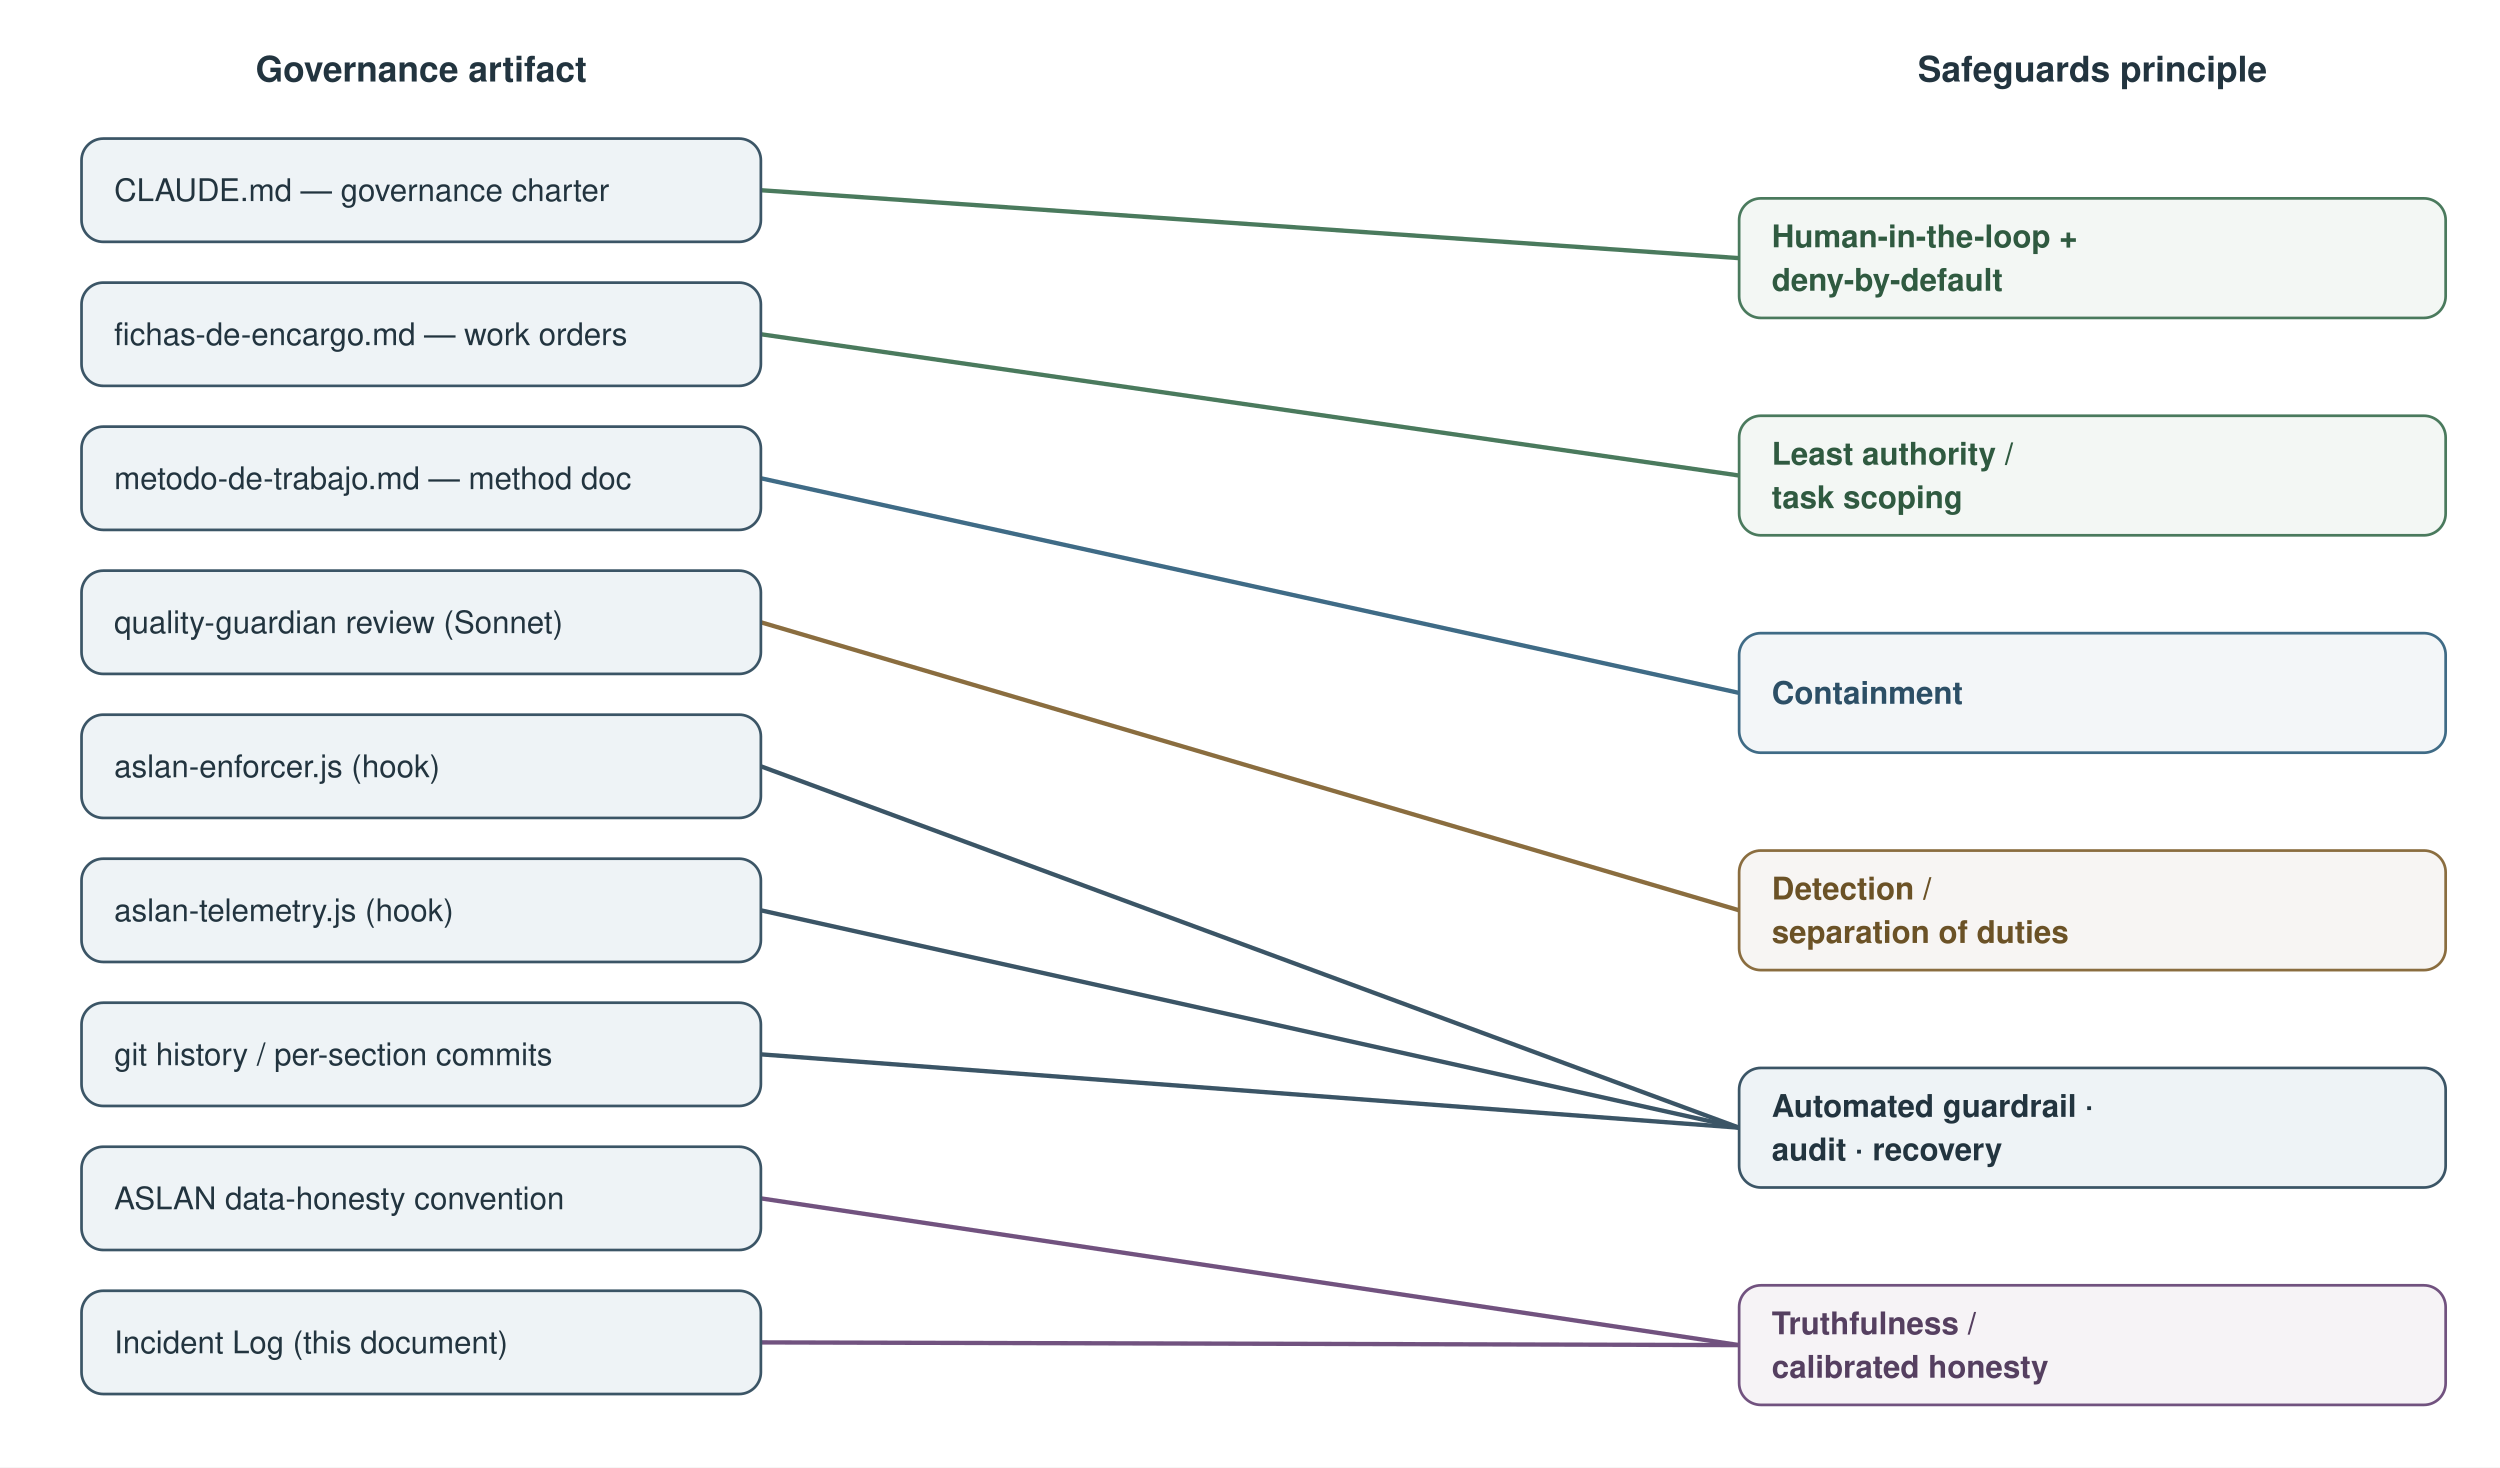
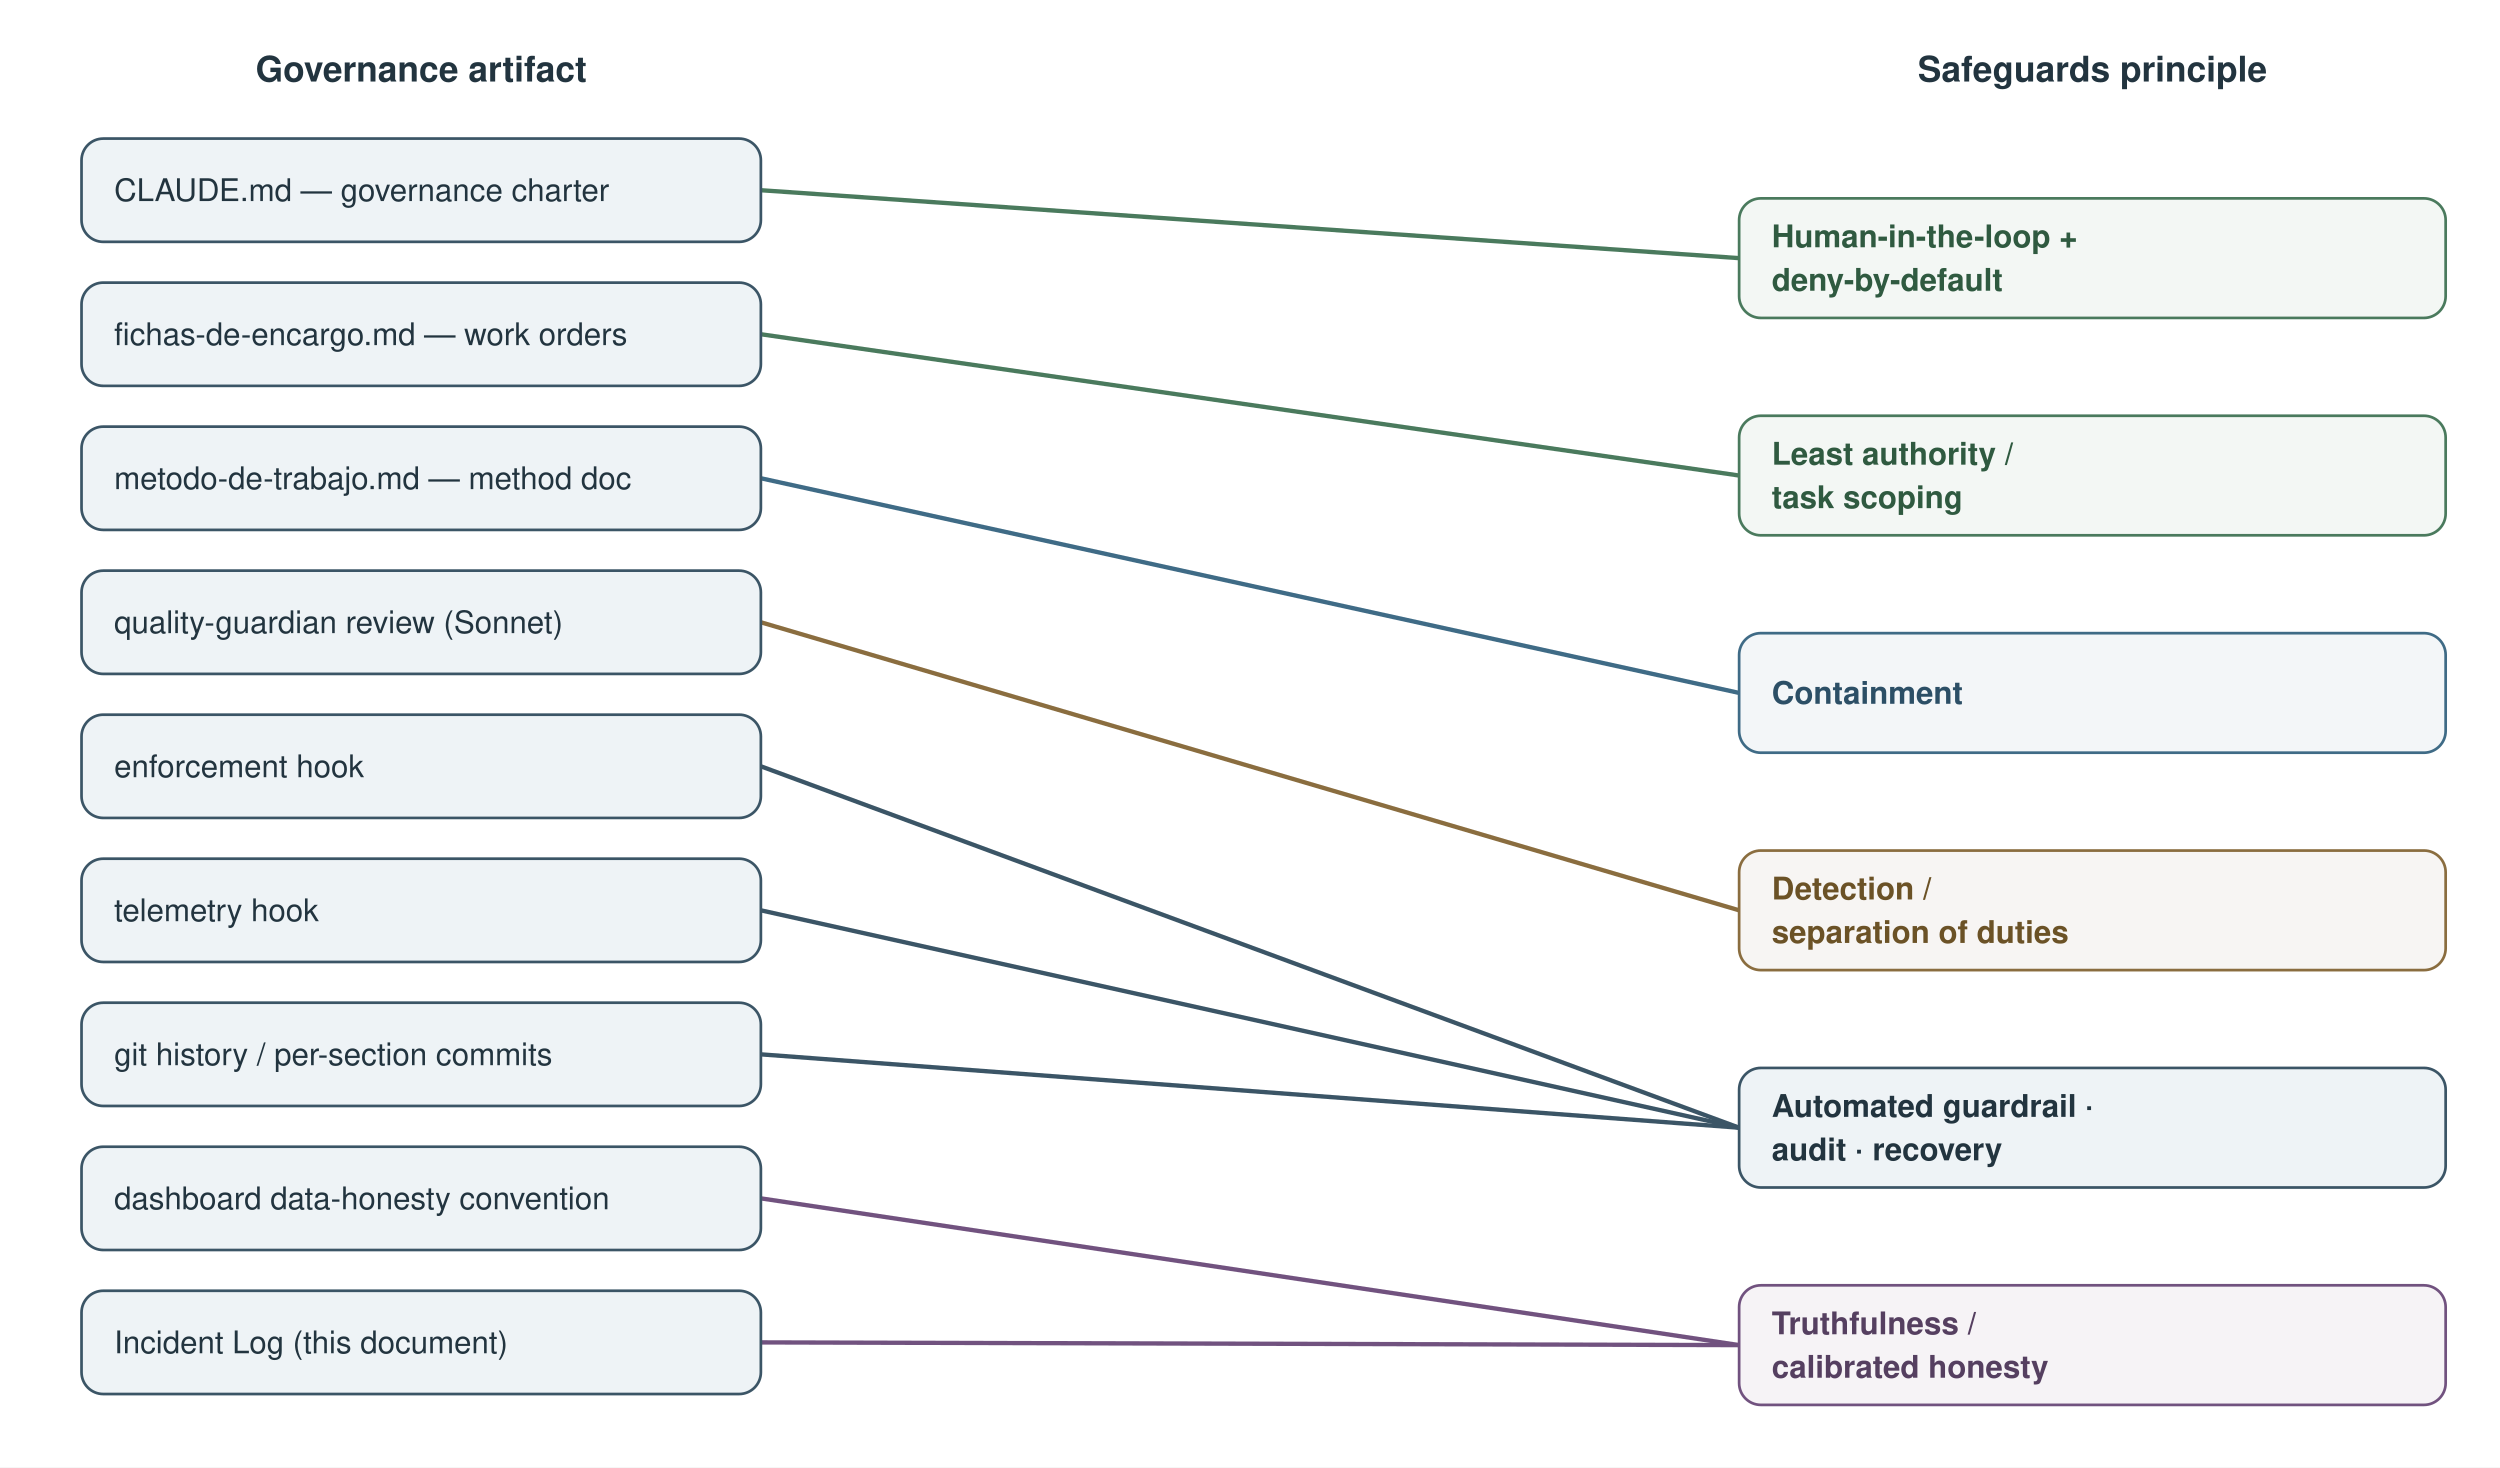
<svg xmlns="http://www.w3.org/2000/svg" width="920" height="540" viewBox="0 0 920 540" font-family="Segoe UI, Helvetica, Arial, sans-serif" role="img" aria-label="A bipartite map connecting nine governance artifacts on the left to six Safeguards principles on the right.">
  <rect x="0" y="0" width="920" height="540" fill="#ffffff" />
  <line x1="280" y1="70" x2="640" y2="95" stroke="#4a7a5d" stroke-width="1.6" />
  <line x1="280" y1="123" x2="640" y2="175" stroke="#4a7a5d" stroke-width="1.6" />
  <line x1="280" y1="176" x2="640" y2="255" stroke="#3f6b86" stroke-width="1.6" />
  <line x1="280" y1="229" x2="640" y2="335" stroke="#8a6d3f" stroke-width="1.6" />
  <line x1="280" y1="282" x2="640" y2="415" stroke="#3b5566" stroke-width="1.6" />
  <line x1="280" y1="335" x2="640" y2="415" stroke="#3b5566" stroke-width="1.6" />
  <line x1="280" y1="388" x2="640" y2="415" stroke="#3b5566" stroke-width="1.6" />
  <line x1="280" y1="441" x2="640" y2="495" stroke="#71527f" stroke-width="1.6" />
  <line x1="280" y1="494" x2="640" y2="495" stroke="#71527f" stroke-width="1.6" />
  <text x="155" y="30" text-anchor="middle" font-size="13" font-weight="700" fill="#22343f">Governance artifact</text>
  <text x="770" y="30" text-anchor="middle" font-size="13" font-weight="700" fill="#22343f">Safeguards principle</text>
  <g font-size="11.5" fill="#22343f">
    <rect x="30" y="51" width="250" height="38" rx="8" fill="#eef3f6" stroke="#3b5566" />
    <text x="42" y="74">CLAUDE.md — governance charter</text>
    <rect x="30" y="104" width="250" height="38" rx="8" fill="#eef3f6" stroke="#3b5566" />
    <text x="42" y="127">fichas-de-encargo.md — work orders</text>
    <rect x="30" y="157" width="250" height="38" rx="8" fill="#eef3f6" stroke="#3b5566" />
    <text x="42" y="180">metodo-de-trabajo.md — method doc</text>
    <rect x="30" y="210" width="250" height="38" rx="8" fill="#eef3f6" stroke="#3b5566" />
    <text x="42" y="233">quality-guardian review (Sonnet)</text>
    <rect x="30" y="263" width="250" height="38" rx="8" fill="#eef3f6" stroke="#3b5566" />
-     <text x="42" y="286">aslan-enforcer.js (hook)</text>
+     <text x="42" y="286">enforcement hook</text>
    <rect x="30" y="316" width="250" height="38" rx="8" fill="#eef3f6" stroke="#3b5566" />
-     <text x="42" y="339">aslan-telemetry.js (hook)</text>
+     <text x="42" y="339">telemetry hook</text>
    <rect x="30" y="369" width="250" height="38" rx="8" fill="#eef3f6" stroke="#3b5566" />
    <text x="42" y="392">git history / per-section commits</text>
    <rect x="30" y="422" width="250" height="38" rx="8" fill="#eef3f6" stroke="#3b5566" />
-     <text x="42" y="445">ASLAN data-honesty convention</text>
+     <text x="42" y="445">dashboard data-honesty convention</text>
    <rect x="30" y="475" width="250" height="38" rx="8" fill="#eef3f6" stroke="#3b5566" />
    <text x="42" y="498">Incident Log (this document)</text>
  </g>
  <g font-size="11.5" font-weight="600">
    <rect x="640" y="73" width="260" height="44" rx="8" fill="#f3f7f4" stroke="#4a7a5d" />
    <text x="652" y="91" fill="#2f5a40">Human-in-the-loop +</text>
    <text x="652" y="107" fill="#2f5a40">deny-by-default</text>
    <rect x="640" y="153" width="260" height="44" rx="8" fill="#f3f7f4" stroke="#4a7a5d" />
    <text x="652" y="171" fill="#2f5a40">Least authority /</text>
    <text x="652" y="187" fill="#2f5a40">task scoping</text>
    <rect x="640" y="233" width="260" height="44" rx="8" fill="#f3f6f8" stroke="#3f6b86" />
    <text x="652" y="259" fill="#2c4f66">Containment</text>
    <rect x="640" y="313" width="260" height="44" rx="8" fill="#f7f5f3" stroke="#8a6d3f" />
    <text x="652" y="331" fill="#6b5226">Detection /</text>
    <text x="652" y="347" fill="#6b5226">separation of duties</text>
    <rect x="640" y="393" width="260" height="44" rx="8" fill="#eef3f6" stroke="#3b5566" />
    <text x="652" y="411" fill="#22343f">Automated guardrail ·</text>
    <text x="652" y="427" fill="#22343f">audit · recovery</text>
    <rect x="640" y="473" width="260" height="44" rx="8" fill="#f6f3f6" stroke="#71527f" />
    <text x="652" y="491" fill="#553f60">Truthfulness /</text>
    <text x="652" y="507" fill="#553f60">calibrated honesty</text>
  </g>
</svg>
